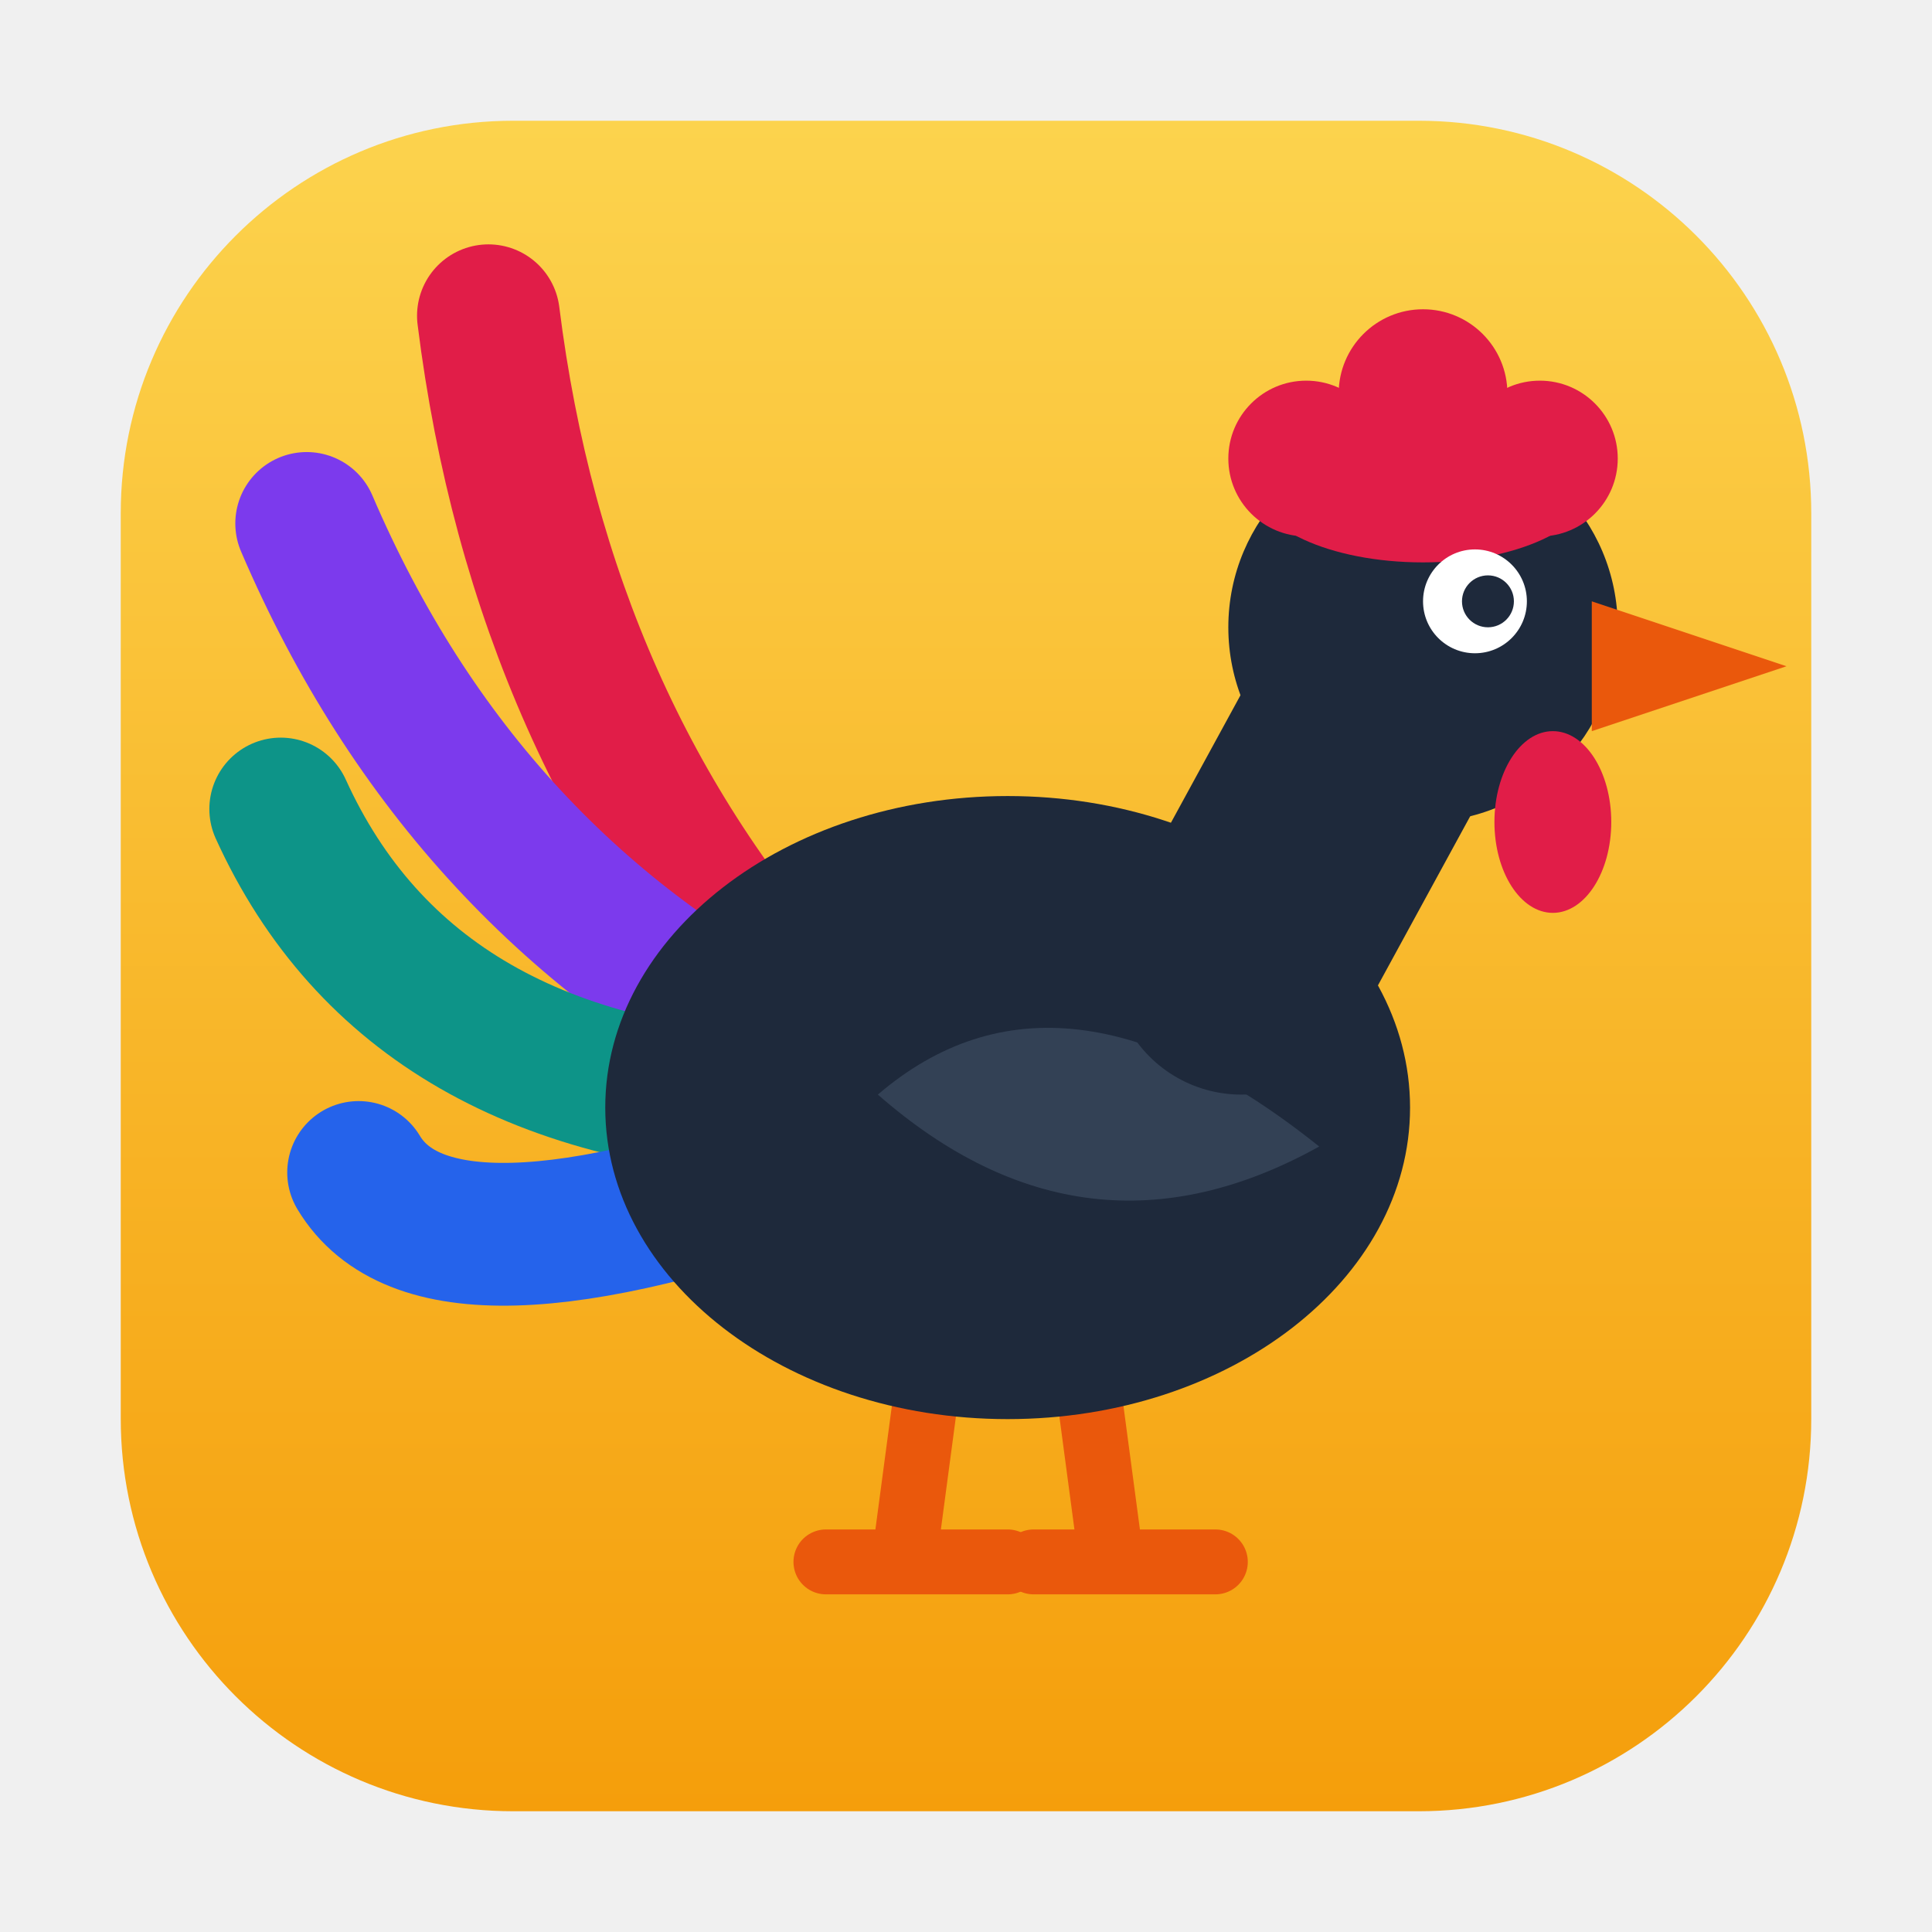
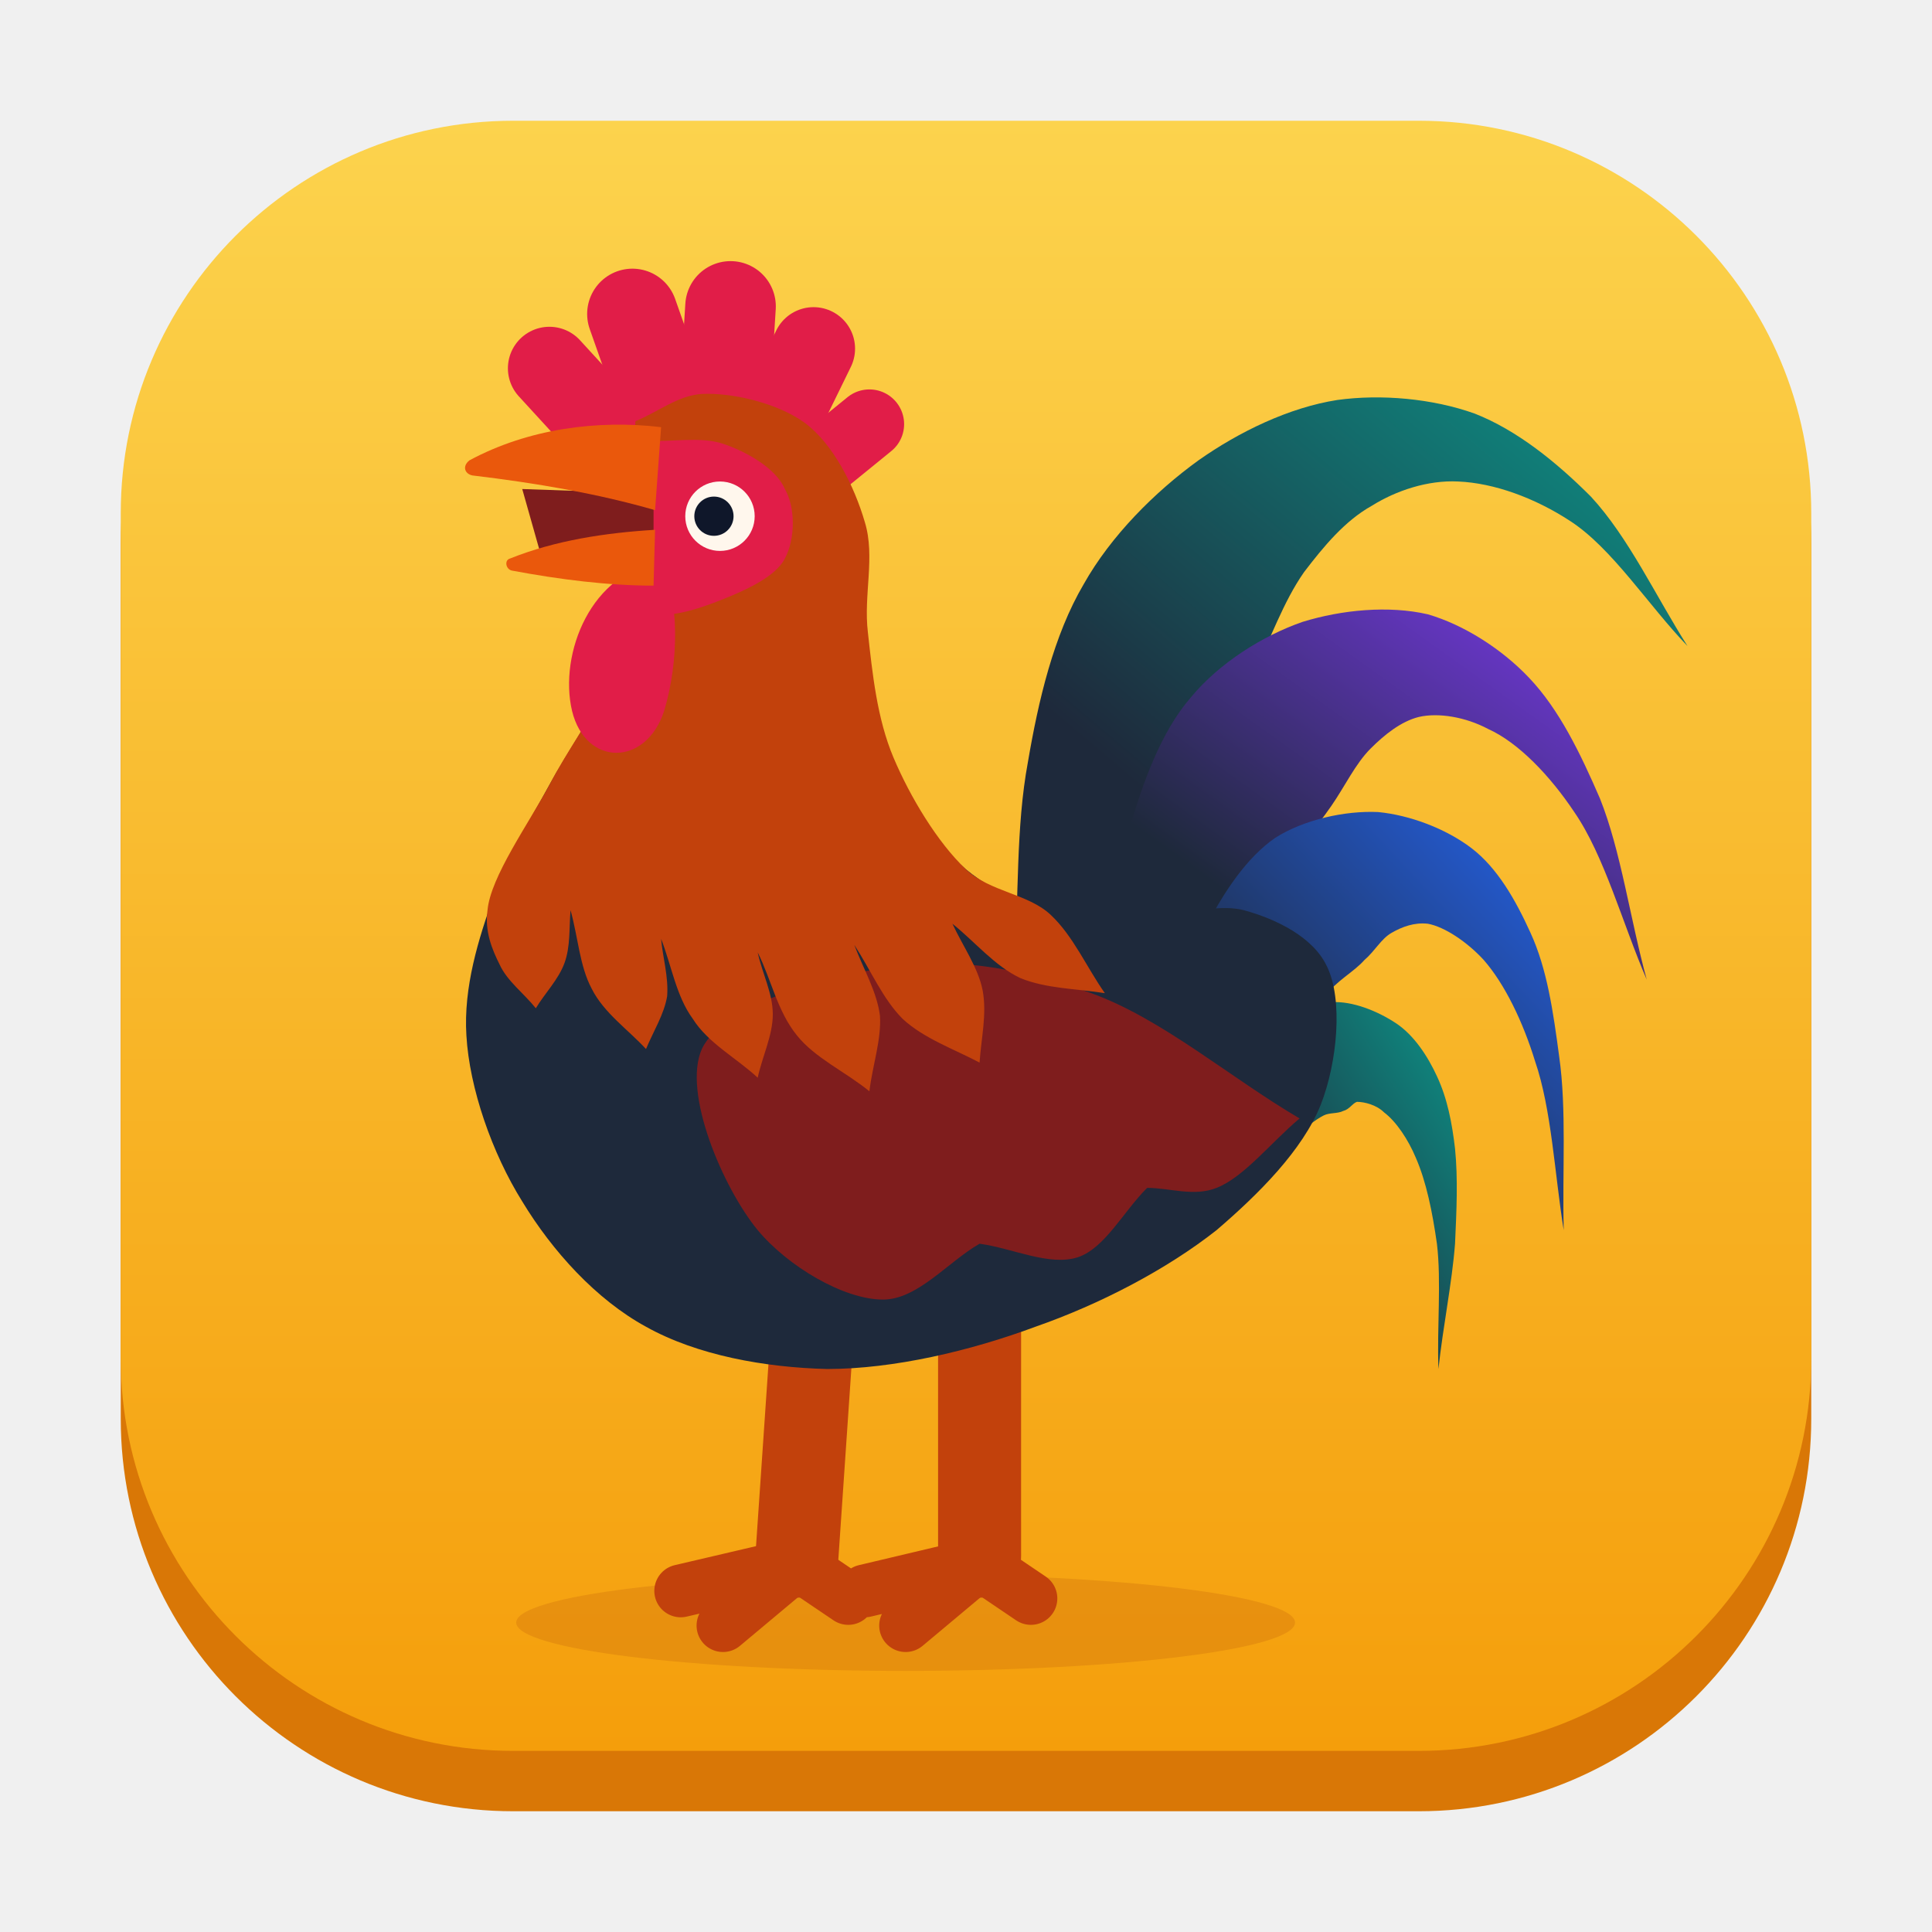
<svg xmlns="http://www.w3.org/2000/svg" width="128" height="128" viewBox="0 0 128 128">
  <defs>
    <linearGradient id="tile" x1="0" y1="0" x2="0" y2="1">
      <stop offset="0" stop-color="#fcd34d" />
      <stop offset="1" stop-color="#f59e0b" />
    </linearGradient>
+     <linearGradient id="teal" x1="0" y1="1" x2="1" y2="0">
+       <stop offset=".25" stop-color="#1e293b" />
+       <stop offset="1" stop-color="#0d9488" />
+     </linearGradient>
+     <linearGradient id="violet" x1="0" y1="1" x2="1" y2="0">
+       <stop offset=".25" stop-color="#1e293b" />
+       <stop offset="1" stop-color="#7c3aed" />
+     </linearGradient>
+     <linearGradient id="blue" x1="0" y1="1" x2="1" y2="0">
+       <stop offset=".25" stop-color="#1e293b" />
+       <stop offset="1" stop-color="#2563eb" />
+     </linearGradient>
  </defs>
-   <rect x="8" y="8" width="112" height="112" rx="26" fill="url(#tile)" />
-   <g transform="translate(10,2) scale(0.86)">
-     <g id="rooster">
-       <g fill="none" stroke-width="11" stroke-linecap="round">
-         <path d="M50 76 Q 30 54 26 22" stroke="#e11d48" />
-         <path d="M50 79 Q 24 66 12 38" stroke="#7c3aed" />
-         <path d="M50 83 Q 20 82 10 60" stroke="#0d9488" />
-         <path d="M52 87 Q 22 98 16 88" stroke="#2563eb" />
-       </g>
-       <g fill="none" stroke="#ea580c" stroke-width="5" stroke-linecap="round" stroke-linejoin="round">
-         <path d="M60 103 L58 118 M52 118 L66 118" />
-         <path d="M72 103 L74 118 M68 118 L82 118" />
-       </g>
-       <ellipse cx="66" cy="83" rx="31" ry="24" fill="#1e293b" />
-       <path d="M56 82 Q 70 70 90 86 Q 72 96 56 82 Z" fill="#334155" />
-       <path d="M84 72 L96 50" stroke="#1e293b" stroke-width="20" stroke-linecap="round" />
-       <circle cx="98" cy="46" r="15" fill="#1e293b" />
-       <g fill="#e11d48">
-         <circle cx="89" cy="33" r="6" />
-         <circle cx="98" cy="28" r="6.5" />
-         <circle cx="107" cy="33" r="6" />
-         <ellipse cx="98" cy="35" rx="13" ry="6" />
-       </g>
-       <ellipse cx="108" cy="61" rx="4.5" ry="7" fill="#e11d48" />
-       <path d="M111 44 L126 49 L111 54 Z" fill="#ea580c" />
-       <circle cx="102" cy="44" r="4" fill="#ffffff" />
-       <circle cx="103" cy="44" r="2" fill="#1e293b" />
-     </g>
+   <rect x="8" y="10" width="112" height="110" rx="26" fill="#d97706" />
+   <rect x="8" y="8" width="112" height="108" rx="26" fill="url(#tile)" />
+   <ellipse cx="60" cy="107.5" rx="25.8" ry="3.2" fill="#b45309" opacity=".22" />
+   <g id="tail">
+     <path fill="url(#teal)" d="M77.3,64 C78,60.4 78.2,56.5 79.2,53.1 C80.2,50.1 81.8,47.3 83,44.7 C84.2,42.3 85,39.9 86.4,37.9 C87.7,36.2 89.1,34.5 90.9,33.5 C92.5,32.5 94.6,31.8 96.6,31.9 C99,32 101.7,33 104,34.5 C106.8,36.3 109.2,40.1 111.8,42.8 C109.7,39.5 107.9,35.6 105.4,32.9 C103.1,30.6 100.5,28.5 97.7,27.4 C94.9,26.4 91.5,26.1 88.6,26.5 C85.4,27 82.1,28.6 79.4,30.5 C76.5,32.6 73.6,35.5 71.8,38.7 C69.8,42.1 68.8,46.4 68.1,50.5 C67.3,54.8 67.5,59.5 67.2,64 C70.6,64 74,64 77.3,64 Z" />
+     <path fill="url(#violet)" d="M82.4,66.2 C83.1,63.7 83.6,60.8 84.7,58.6 C85.6,56.6 87.1,55 88.2,53.4 C89.1,52.1 89.8,50.6 90.8,49.6 C91.7,48.7 92.8,47.8 94,47.5 C95.3,47.2 97.1,47.5 98.6,48.3 C100.6,49.2 102.7,51.4 104.3,53.8 C106.3,56.7 107.5,61.2 109.1,64.9 C108,60.9 107.4,56.4 106,52.9 C104.7,49.9 103.3,47 101.3,44.9 C99.5,43 97,41.4 94.6,40.7 C92,40.1 88.9,40.4 86.3,41.2 C83.7,42.1 80.8,43.9 78.9,46.2 C76.9,48.5 75.7,51.9 74.8,55 C73.8,58.3 73.7,62 73.2,65.5 C76.3,65.7 79.3,66 82.4,66.2 Z" />
+     <path fill="url(#blue)" d="M85.5,70.5 C86.3,69 86.8,67.2 87.8,66 C88.5,65 89.7,64.4 90.4,63.6 C91.1,63 91.5,62.2 92.2,61.8 C92.9,61.4 93.7,61.1 94.6,61.2 C95.7,61.4 97.2,62.4 98.3,63.6 C99.7,65.2 100.9,67.7 101.7,70.3 C102.8,73.5 103,77.8 103.6,81.5 C103.5,77.6 103.8,73.5 103.3,70 C102.9,67 102.5,64.2 101.4,61.8 C100.4,59.6 99.2,57.5 97.5,56.2 C95.8,54.9 93.4,54 91.3,53.8 C89.1,53.7 86.4,54.3 84.5,55.5 C82.6,56.8 81.1,59.1 80,61.2 C78.8,63.4 78.3,66.1 77.5,68.6 C80.1,69.2 82.8,69.8 85.5,70.5 Z" />
+     <path fill="url(#teal)" d="M85.8,75.3 C86.4,74.8 87.1,74.2 87.7,73.9 C88.1,73.7 88.6,73.8 89,73.6 C89.4,73.5 89.6,73.1 89.9,73 C90.4,73 91.2,73.2 91.7,73.7 C92.5,74.3 93.3,75.5 93.8,76.7 C94.5,78.3 94.9,80.3 95.2,82.4 C95.5,84.9 95.2,87.9 95.3,90.7 C95.6,87.9 96.2,85 96.4,82.4 C96.5,80.2 96.6,78.1 96.4,76.1 C96.2,74.4 95.9,72.8 95.2,71.3 C94.6,70 93.7,68.6 92.5,67.8 C91.3,67 89.6,66.3 88.2,66.4 C86.8,66.4 85.3,67.3 84.1,68 C82.9,68.8 81.9,70.1 80.9,71.1 C82.5,72.5 84.1,73.9 85.8,75.3 Z" />
+   </g>
+   <g id="legs" fill="none" stroke="#c2410c" stroke-linecap="round" stroke-linejoin="round">
+     <path stroke-width="5.5" d="M53.9,87 L52.8,103.1 M64.9,87 L64.9,103.1" />
+     <path stroke-width="3.5" d="M56.2,105.9 L52.8,103.6 L45.1,105.4 M52.8,103.6 L47.9,107.7 M68.3,105.9 L64.9,103.6 L57.3,105.4 M64.9,103.6 L60,107.7" />
+   </g>
+   <g id="comb" fill="none" stroke="#e11d48" stroke-linecap="round">
+     <path stroke-width="5.5" d="M47.4,36.4 L36.4,24.4" />
+     <path stroke-width="6" d="M47.4,36.4 L41.9,20.8" />
+     <path stroke-width="6" d="M47.4,36.4 L48.4,20.3" />
+     <path stroke-width="5.5" d="M47.4,36.4 L53.9,23.1" />
+     <path stroke-width="4.6" d="M47.4,36.4 L57.6,28.1" />
+   </g>
+   <path id="body" fill="#1e293b" d="M42.4,28.6 C43.3,27.4 45,26.8 46.5,26.7 C48.4,26.6 51.3,27.3 53,28.6 C54.7,29.9 55.9,32.4 56.6,34.6 C57.4,36.8 56.7,39.4 57.1,41.9 C57.5,44.6 57.8,47.6 58.9,50.2 C60.1,52.8 61.8,55.7 64,57.6 C66.2,59.4 69.3,60.7 72.3,61.2 C75.4,61.8 79.6,59.6 82.4,60.3 C84.6,60.9 87,62.1 87.9,64 C89,66.2 88.6,70.4 87.5,73.2 C86.3,76.2 83.4,79.1 80.6,81.5 C77.3,84.1 72.9,86.4 68.6,87.9 C64.3,89.5 59.2,90.7 54.8,90.7 C50.7,90.6 46.2,89.8 42.8,87.9 C39.5,86.1 36.6,82.9 34.6,79.6 C32.6,76.4 31.1,72.1 30.9,68.6 C30.7,65.4 31.7,62.2 32.7,59.4 C33.6,56.7 35.1,54.4 36.4,52 C37.6,49.8 39.1,47.7 40.1,45.6 C40.9,43.8 41.7,42.2 41.9,40.5 C42.1,39.1 41.5,38 41.5,36.4 C41.5,34.2 41.2,30.2 42.4,28.6 Z" />
+   <path id="wing" fill="#7f1d1d" d="M46.5,69.5 C47.9,66.5 55,64.6 59.4,64 C63.6,63.4 68.1,64.3 72.3,65.8 C77,67.5 81.5,71.4 86.1,74.1 C84.2,75.7 82.4,78 80.6,78.7 C79.1,79.3 77.5,78.7 76,78.7 C74.4,80.3 73.2,82.7 71.4,83.3 C69.5,83.9 67.1,82.7 64.9,82.4 C62.8,83.6 60.8,86.1 58.5,86.1 C55.9,86.1 52.2,83.9 50.2,81.5 C47.9,78.7 45.2,72.4 46.5,69.5 Z" />
+   <path id="hackle" fill="#c2410c" d="M41.5,36.4 C41.7,33.6 41.9,30.8 42.1,27.9 C43.6,27.3 44.9,26.2 46.5,26.1 C48.5,26 51.5,26.7 53.3,28 C55.2,29.4 56.6,32.2 57.3,34.6 C58,36.9 57.2,39.4 57.5,41.9 C57.8,44.6 58.1,47.6 59.2,50.2 C60.3,52.8 62.1,55.8 64,57.6 C65.6,59.1 68.1,59.2 69.6,60.6 C71.1,62 72,64.1 73.2,65.8 C71.3,65.5 69.3,65.5 67.6,64.8 C65.9,64 64.6,62.4 63.1,61.2 C63.8,62.7 64.8,64.1 65.1,65.6 C65.4,67.2 65,68.8 64.9,70.4 C63.2,69.5 61.2,68.8 59.8,67.5 C58.5,66.2 57.7,64.3 56.6,62.6 C57.2,64.2 58.1,65.7 58.3,67.3 C58.4,68.9 57.8,70.6 57.6,72.3 C56,71 54,70.1 52.8,68.6 C51.5,67 51.1,64.9 50.2,63.1 C50.5,64.5 51.2,65.8 51.2,67.2 C51.2,68.6 50.5,70 50.2,71.4 C48.8,70.1 46.9,69.1 45.9,67.5 C44.8,66 44.5,64 43.8,62.2 C43.9,63.4 44.3,64.7 44.2,66 C44,67.2 43.3,68.3 42.8,69.5 C41.6,68.2 40,67.1 39.2,65.5 C38.4,64 38.3,62.1 37.8,60.3 C37.7,61.5 37.8,62.7 37.4,63.8 C37,64.9 36.1,65.8 35.5,66.8 C34.7,65.8 33.6,65 33.1,63.9 C32.6,62.9 32.1,61.7 32.3,60.3 C32.5,58.1 35,54.6 36.4,52 C37.6,49.7 39.1,47.7 40.1,45.6 C40.9,43.8 41.7,42.2 41.9,40.5 C42.1,39.1 41.6,37.8 41.5,36.4 Z" />
+   <g id="head">
+     <path fill="#e11d48" d="M42.8,29.2 C44.5,29.3 46.4,28.9 47.9,29.4 C49.4,29.9 51.4,31 52,32.4 C52.7,33.6 52.7,35.7 52,37 C51.4,38.2 49.4,39.1 47.9,39.7 C46.4,40.3 43.9,41.2 42.8,40.4 C41.7,39.6 42.2,36.5 41.9,34.6 C42.2,32.8 42.5,31 42.8,29.2 Z" />
+     <path fill="#e11d48" d="M43.8,37.3 C39.2,37.8 37,43.3 37.9,47.1 C38.8,50.8 42.8,50.8 44,47.1 C45,43.8 45,39.6 43.8,37.3 Z" />
+     <path fill="#7f1d1d" d="M43.3,32.7 L34.6,32.4 L35.9,37 L43.3,36.6 Z" />
+     <path fill="#ea580c" d="M43.8,28.3 C39.6,27.8 35,28.4 31.1,30.5 C30.6,30.9 30.8,31.4 31.3,31.5 C35.5,32 39.6,32.7 43.4,33.8 Z" />
+     <path fill="#ea580c" d="M43.4,35.1 C40.1,35.3 36.8,35.8 33.8,37 C33.4,37.1 33.5,37.7 33.9,37.8 C37.1,38.4 40.3,38.8 43.3,38.8 Z" />
+     <circle cx="47.7" cy="34.2" r="2.3" fill="#fff7ed" />
+     <circle cx="47.3" cy="34.2" r="1.3" fill="#0f172a" />
  </g>
</svg>
